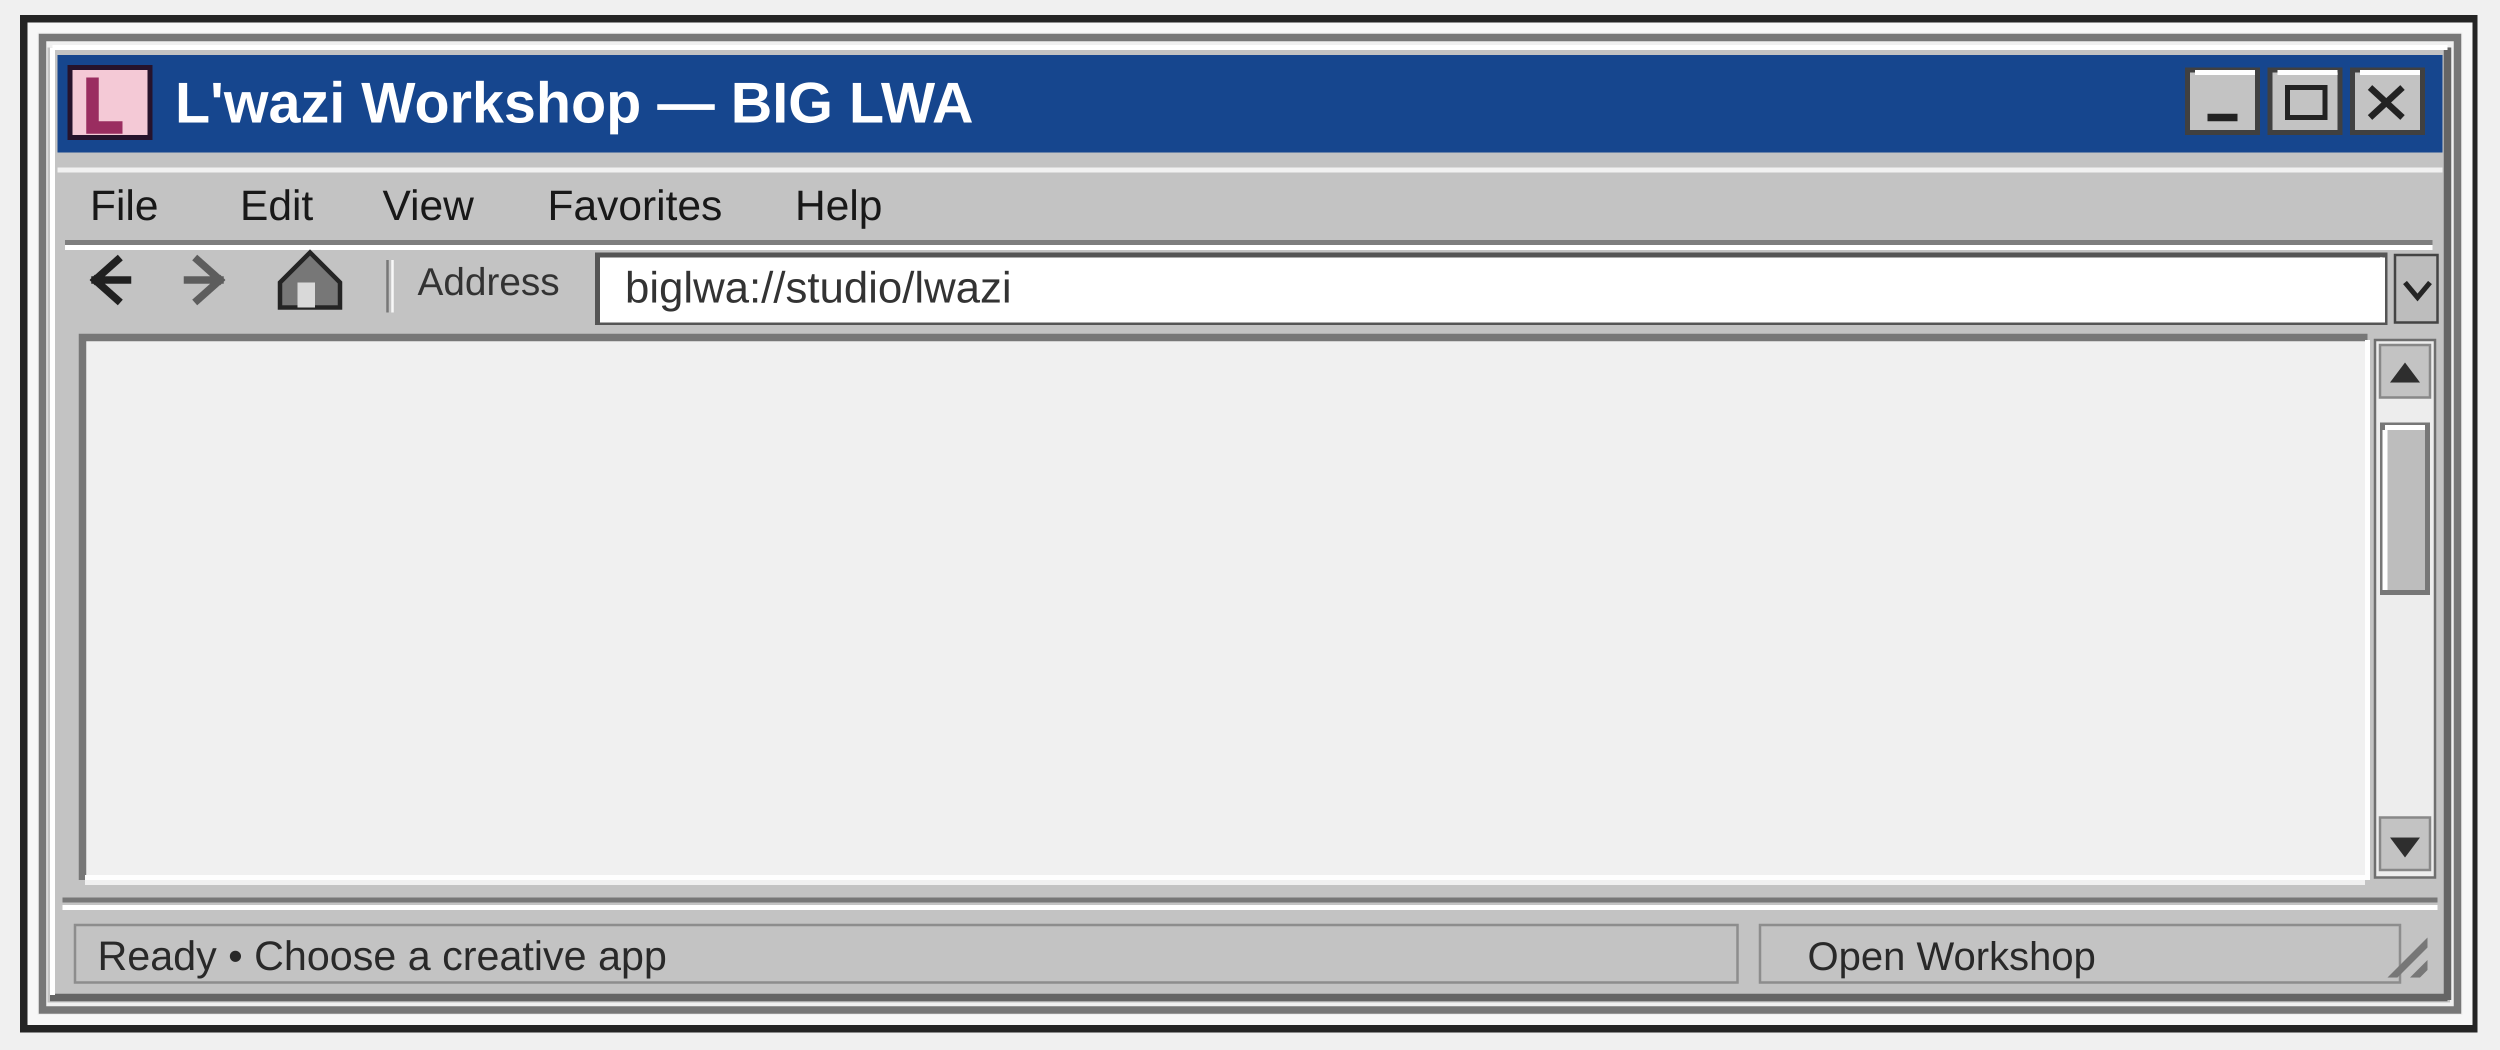
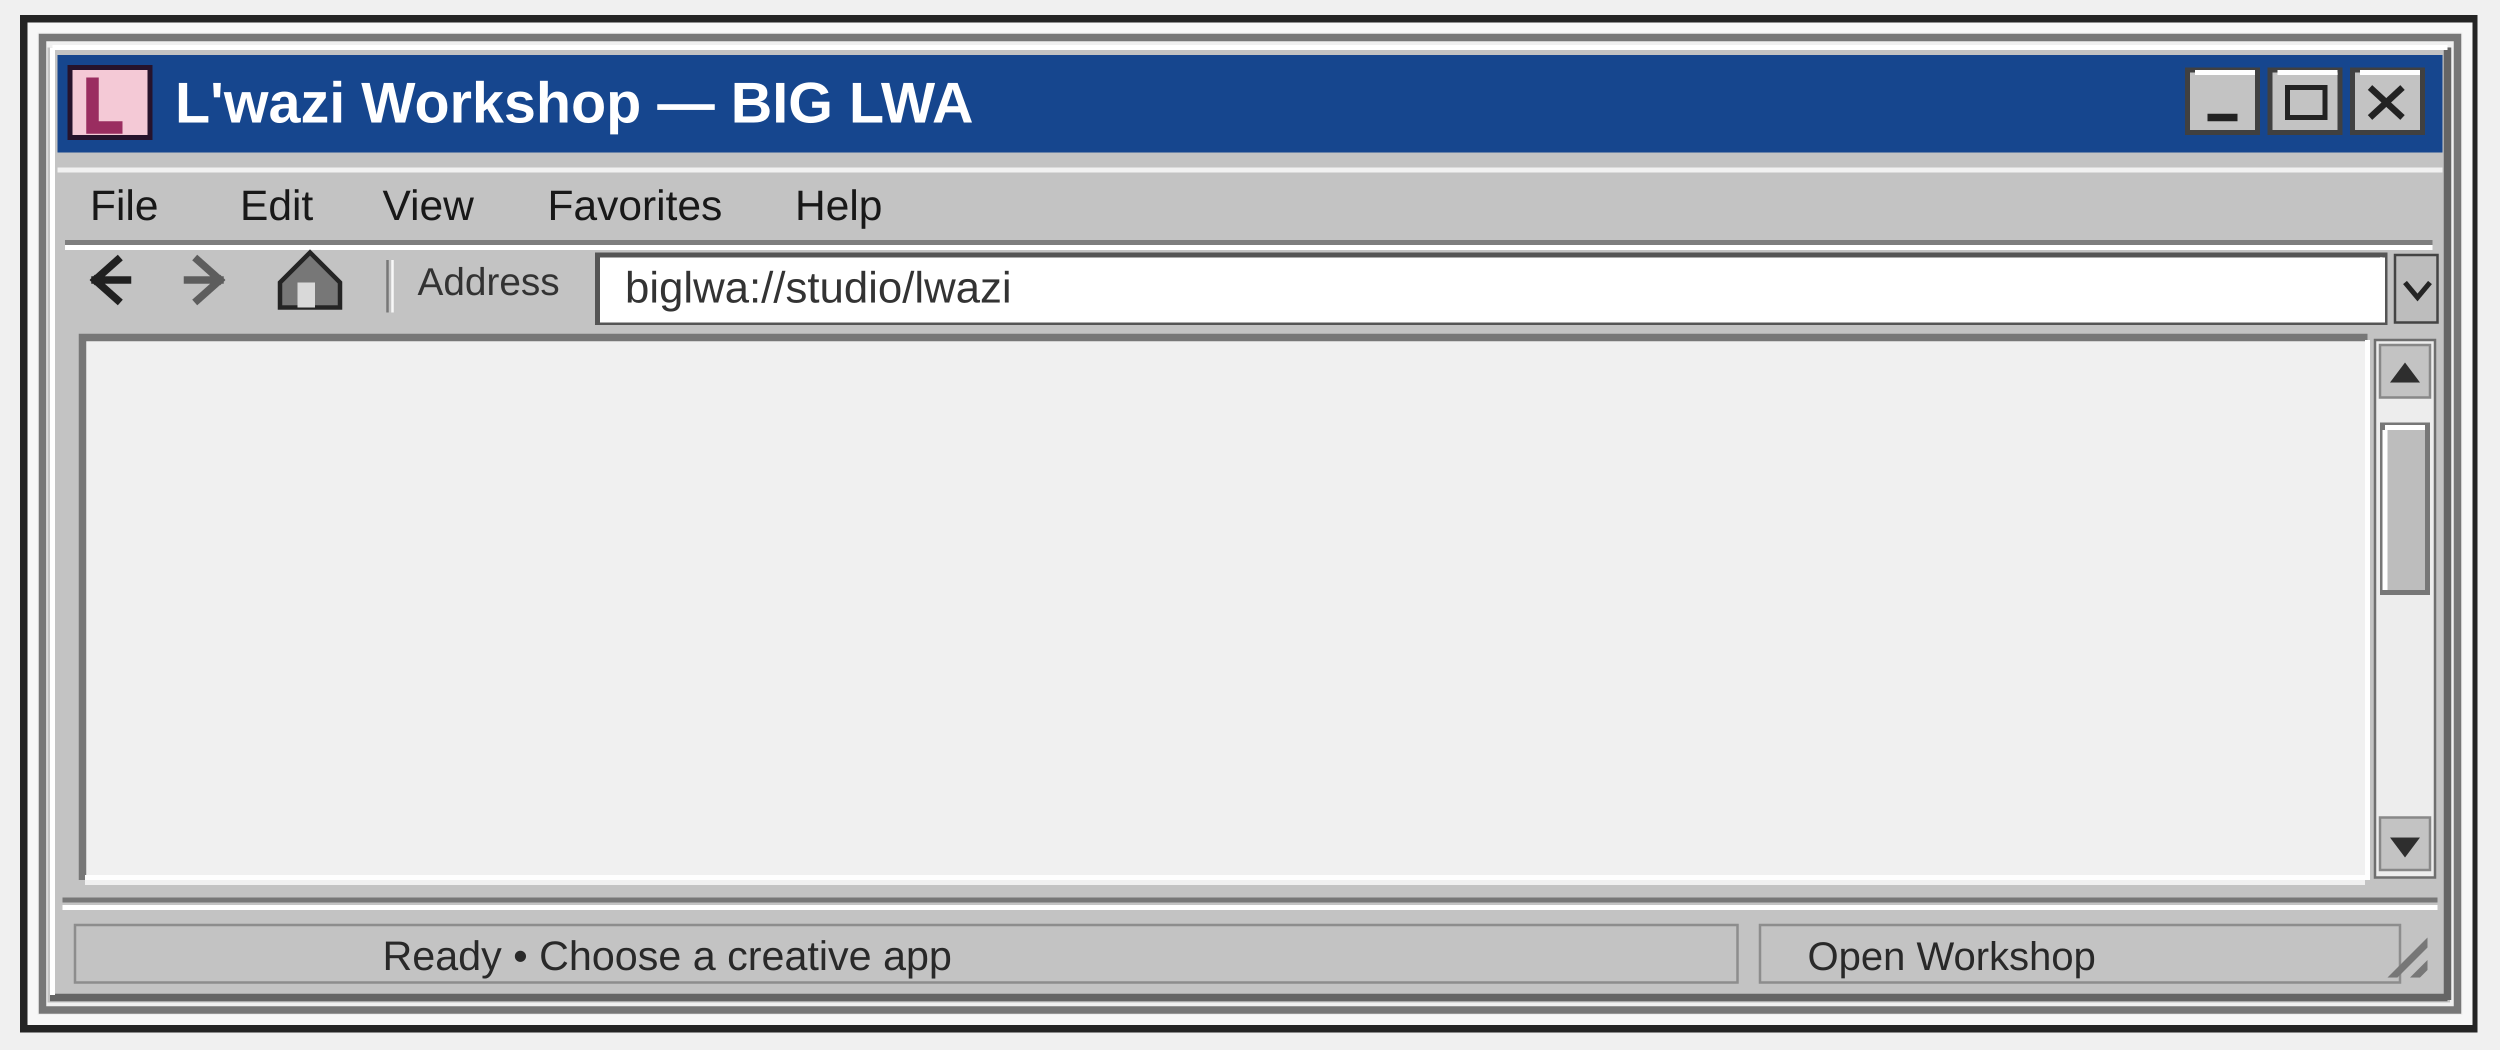
<svg xmlns="http://www.w3.org/2000/svg" width="1000" height="420" viewBox="0 0 1000 420" role="img" aria-label="L'wazi Workshop — BIG LWA short horizontal browser window border with a transparent content opening">
  <path d="M10 8H989V411H10Z" fill="none" stroke="#242424" stroke-width="4" />
  <path d="M13 11H987V408H13Z" fill="none" stroke="#f7f7f7" stroke-width="4" />
  <path d="M17 15H983V404H17Z" fill="none" stroke="#777777" stroke-width="3" />
  <rect x="19" y="19" width="961" height="115" fill="#c3c3c3" />
  <rect x="19" y="134" width="15" height="220" fill="#c3c3c3" />
  <rect x="946" y="134" width="34" height="220" fill="#c3c3c3" />
  <rect x="19" y="354" width="961" height="47" fill="#c3c3c3" />
  <path d="M20 399H979M979 19V400" stroke="#656565" stroke-width="3" />
  <path d="M21 19V398M21 19H979" stroke="#ffffff" stroke-width="2" />
  <rect x="23" y="22" width="954" height="39" fill="#16468e" />
  <rect x="28" y="27" width="32" height="28" fill="#f4c9d6" stroke="#26132c" stroke-width="2" />
  <path d="M37 31v20h12" fill="none" stroke="#9a2d60" stroke-width="5" />
  <text x="70" y="49" font-family="Tahoma,Verdana,Arial,sans-serif" font-weight="700" font-size="23" fill="white">L'wazi Workshop — BIG LWA</text>
  <g stroke="#404040" stroke-width="2">
    <rect x="875" y="28" width="28" height="25" fill="#c3c3c3" />
    <rect x="908" y="28" width="28" height="25" fill="#c3c3c3" />
    <rect x="941" y="28" width="28" height="25" fill="#c3c3c3" />
    <path d="M878 29h24M911 29h24M944 29h24" stroke="#fff" />
  </g>
  <path d="M883 47h12" stroke="#222" stroke-width="3" />
  <path d="M915 35h15v12h-15z" fill="none" stroke="#222" stroke-width="2" />
  <path d="M948 35l13 12m0-12l-13 12" stroke="#222" stroke-width="2.6" />
  <path d="M23 68H977" stroke="#f1f1f1" stroke-width="2" />
  <text x="36" y="88" font-family="Tahoma,Verdana,Arial,sans-serif" font-size="17" fill="#181818">File</text>
  <text x="96" y="88" font-family="Tahoma,Verdana,Arial,sans-serif" font-size="17" fill="#181818">Edit</text>
  <text x="153" y="88" font-family="Tahoma,Verdana,Arial,sans-serif" font-size="17" fill="#181818">View</text>
  <text x="219" y="88" font-family="Tahoma,Verdana,Arial,sans-serif" font-size="17" fill="#181818">Favorites</text>
  <text x="318" y="88" font-family="Tahoma,Verdana,Arial,sans-serif" font-size="17" fill="#181818">Help</text>
  <path d="M26 97H973" stroke="#7e7e7e" stroke-width="2" />
  <path d="M26 99H973" stroke="#ffffff" stroke-width="2" />
  <path d="M51 112l-13 0m0 0l9-8m-9 8l9 8" fill="none" stroke="#202020" stroke-width="3" stroke-linecap="square" />
  <path d="M75 112h13m0 0l-9-8m9 8l-9 8" fill="none" stroke="#5d5d5d" stroke-width="3" stroke-linecap="square" />
  <path d="M112 113l12-12 12 12v10h-24z" fill="#777" stroke="#242424" stroke-width="1.8" />
  <rect x="119" y="113" width="7" height="10" fill="#d9d9d9" />
  <path d="M155 104v21" stroke="#777" />
  <path d="M157 104v21" stroke="#f8f8f8" />
  <text x="167" y="118" font-family="Tahoma,Verdana,Arial,sans-serif" font-size="15.5" fill="#333">Address</text>
  <rect x="239" y="102" width="715" height="27" fill="#fff" stroke="#555" stroke-width="2" />
  <path d="M240 128h712M953 103v26" stroke="#fff" stroke-width="2" />
  <text x="250" y="121" font-family="Tahoma,Verdana,Arial,sans-serif" font-size="17.5" fill="#333">biglwa://studio/lwazi</text>
  <rect x="958" y="102" width="17" height="27" fill="#bdbdbd" stroke="#444" stroke-width="1" />
  <path d="m962 113 5 6 5-6" fill="none" stroke="#242424" stroke-width="2" />
  <path d="M33 352V135H947" fill="none" stroke="#777777" stroke-width="3" />
  <path d="M34 351H947V136" fill="none" stroke="#fefefe" stroke-width="2" />
  <rect x="950" y="136" width="24" height="215" fill="#ededed" stroke="#6f6f6f" stroke-width="1" />
  <rect x="952" y="138" width="20" height="21" fill="#c3c3c3" stroke="#888" />
  <path d="m956 153 6-8 6 8z" fill="#2e2e2e" />
  <rect x="953" y="170" width="18" height="67" fill="#bdbdbd" stroke="#777" stroke-width="2" />
  <path d="M954 171h16M954 172v64" stroke="#fff" stroke-width="2" />
  <rect x="952" y="327" width="20" height="21" fill="#c3c3c3" stroke="#888" />
  <path d="m956 335 6 8 6-8z" fill="#2e2e2e" />
  <path d="M25 360H975" stroke="#777" stroke-width="2" />
  <path d="M25 363H975" stroke="#fff" stroke-width="2" />
  <rect x="30" y="370" width="665" height="23" fill="#c3c3c3" stroke="#8d8d8d" />
-   <text x="39" y="388" font-family="Tahoma,Verdana,Arial,sans-serif" font-size="16.5" fill="#292929">Ready  •  Choose a creative app</text>
+   <text x="153" y="388" font-family="Tahoma,Verdana,Arial,sans-serif" font-size="16.5" fill="#292929">Ready  •  Choose a creative app</text>
  <rect x="704" y="370" width="256" height="23" fill="#c3c3c3" stroke="#8d8d8d" />
  <text x="723" y="388" font-family="Tahoma,Verdana,Arial,sans-serif" font-size="16" fill="#292929">Open Workshop</text>
  <g fill="#777">
    <path d="M955 391l16-16v4l-12 12z" />
    <path d="M964 391l7-7v4l-3 3z" />
  </g>
</svg>
